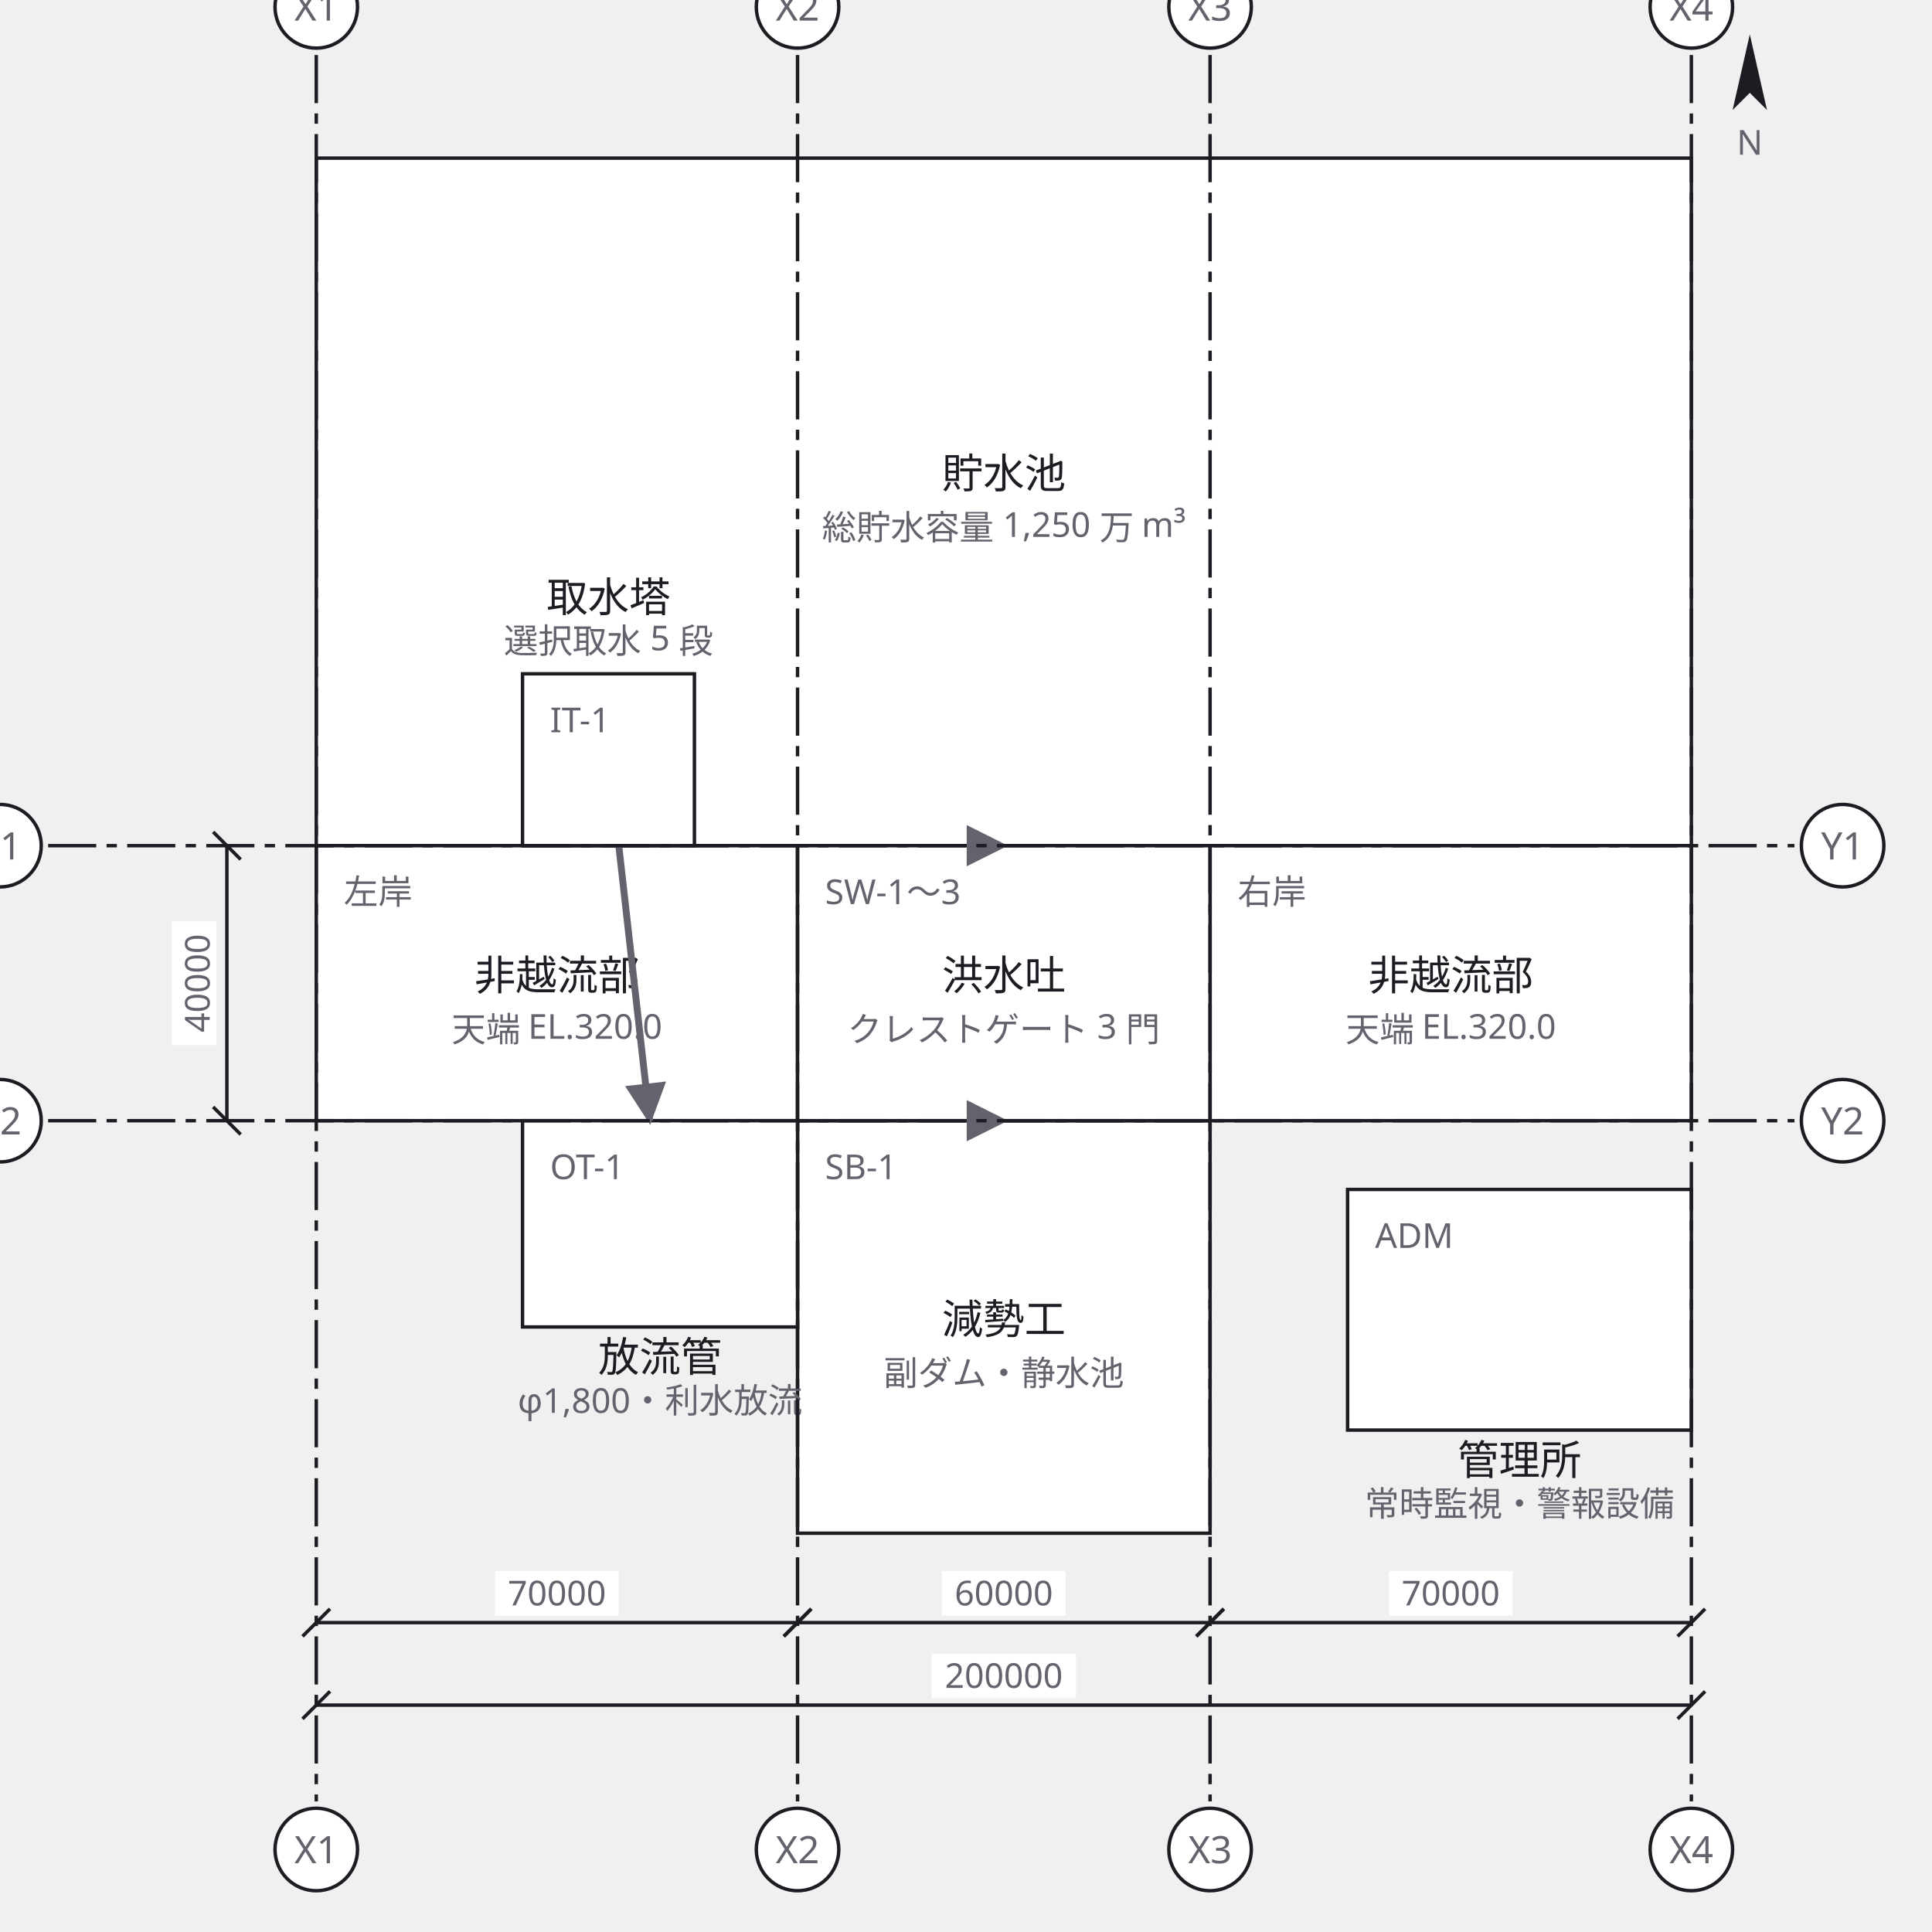
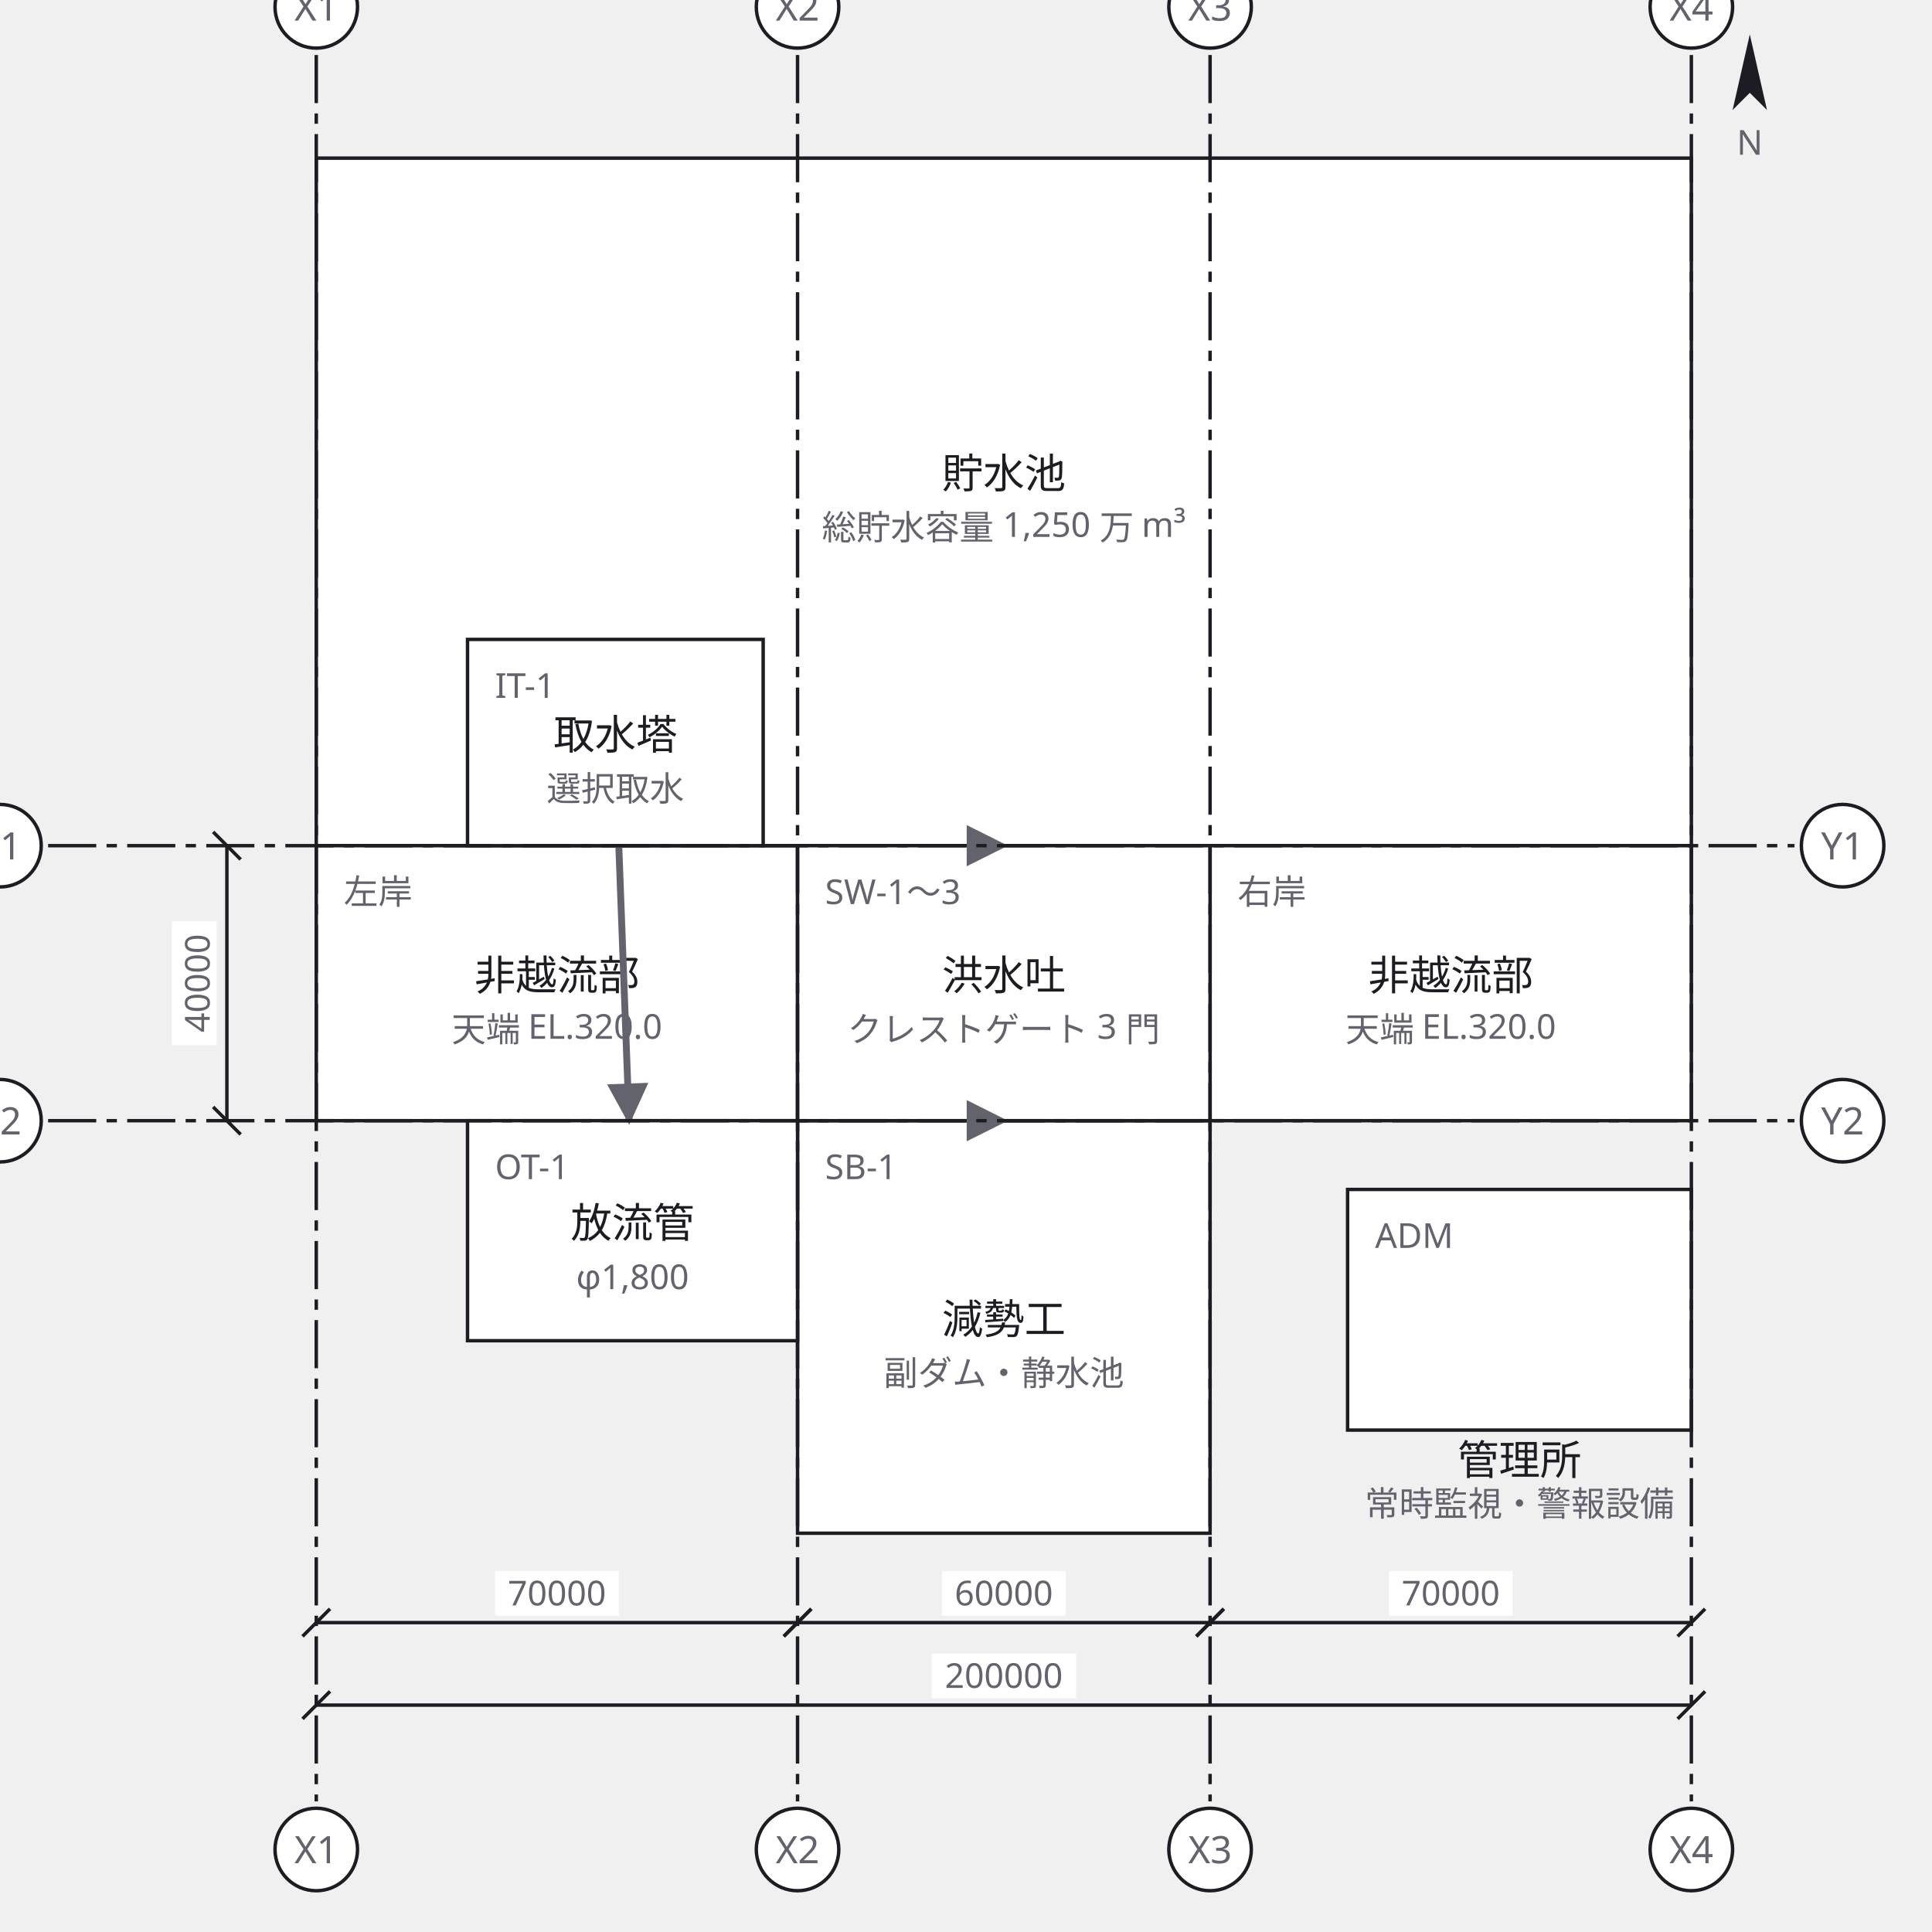
<svg xmlns="http://www.w3.org/2000/svg" width="562" height="562" viewBox="0 0 562 562">
  <defs>
    <marker id="arrow" viewBox="0 0 10 10" refX="9" refY="5" markerWidth="6" markerHeight="6" orient="auto">
      <path d="M 0 0 L 10 5 L 0 10 z" fill="#63636e" />
    </marker>
  </defs>
  <g data-node="chosui" data-pinned="false" data-shape="rect">
    <rect x="92" y="46" width="400" height="200" fill="#ffffff" stroke="#1c1c22" stroke-width="1" />
    <text x="292" y="142" text-anchor="middle" font-family="sans-serif" font-size="12" fill="#1c1c22">貯水池</text>
    <text x="292" y="157" text-anchor="middle" font-family="sans-serif" font-size="10" fill="#63636e">総貯水容量 1,250 万 m³</text>
  </g>
  <g data-node="gensei" data-pinned="false" data-shape="rect">
    <rect x="232" y="326" width="120" height="120" fill="#ffffff" stroke="#1c1c22" stroke-width="1" />
    <text x="240" y="343" font-family="sans-serif" font-size="10" fill="#63636e">SB-1</text>
    <text x="292" y="388" text-anchor="middle" font-family="sans-serif" font-size="12" fill="#1c1c22">減勢工</text>
    <text x="292" y="403" text-anchor="middle" font-family="sans-serif" font-size="10" fill="#63636e">副ダム・静水池</text>
  </g>
  <g data-node="hi_l" data-pinned="false" data-shape="rect">
    <rect x="92" y="246" width="140" height="80" fill="#ffffff" stroke="#1c1c22" stroke-width="1" />
    <text x="100" y="263" font-family="sans-serif" font-size="10" fill="#63636e">左岸</text>
    <text x="162" y="288" text-anchor="middle" font-family="sans-serif" font-size="12" fill="#1c1c22">非越流部</text>
    <text x="162" y="303" text-anchor="middle" font-family="sans-serif" font-size="10" fill="#63636e">天端 EL.320.0</text>
  </g>
  <g data-node="hi_r" data-pinned="false" data-shape="rect">
    <rect x="352" y="246" width="140" height="80" fill="#ffffff" stroke="#1c1c22" stroke-width="1" />
    <text x="360" y="263" font-family="sans-serif" font-size="10" fill="#63636e">右岸</text>
    <text x="422" y="288" text-anchor="middle" font-family="sans-serif" font-size="12" fill="#1c1c22">非越流部</text>
    <text x="422" y="303" text-anchor="middle" font-family="sans-serif" font-size="10" fill="#63636e">天端 EL.320.0</text>
  </g>
  <g data-node="kozui" data-pinned="false" data-shape="rect">
    <rect x="232" y="246" width="120" height="80" fill="#ffffff" stroke="#1c1c22" stroke-width="1" />
    <text x="240" y="263" font-family="sans-serif" font-size="10" fill="#63636e">SW-1〜3</text>
    <text x="292" y="288" text-anchor="middle" font-family="sans-serif" font-size="12" fill="#1c1c22">洪水吐</text>
    <text x="292" y="303" text-anchor="middle" font-family="sans-serif" font-size="10" fill="#63636e">クレストゲート 3 門</text>
  </g>
  <g data-node="kanri" data-pinned="false" data-shape="rect">
    <rect x="392" y="346" width="100" height="70" fill="#ffffff" stroke="#1c1c22" stroke-width="1" />
    <text x="400" y="363" font-family="sans-serif" font-size="10" fill="#63636e">ADM</text>
    <text x="442" y="429" text-anchor="middle" font-family="sans-serif" font-size="12" fill="#1c1c22">管理所</text>
    <text x="442" y="441" text-anchor="middle" font-family="sans-serif" font-size="10" fill="#63636e">常時監視・警報設備</text>
  </g>
  <g data-node="horyu" data-pinned="false" data-shape="rect">
-     <rect x="152" y="326" width="80" height="60" fill="#ffffff" stroke="#1c1c22" stroke-width="1" />
-     <text x="160" y="343" font-family="sans-serif" font-size="10" fill="#63636e">OT-1</text>
-     <text x="192" y="399" text-anchor="middle" font-family="sans-serif" font-size="12" fill="#1c1c22">放流管</text>
-     <text x="192" y="411" text-anchor="middle" font-family="sans-serif" font-size="10" fill="#63636e">φ1,800・利水放流</text>
+     <rect x="136" y="326" width="96" height="64" fill="#ffffff" stroke="#1c1c22" stroke-width="1" />
+     <text x="144" y="343" font-family="sans-serif" font-size="10" fill="#63636e">OT-1</text>
+     <text x="184" y="360" text-anchor="middle" font-family="sans-serif" font-size="12" fill="#1c1c22">放流管</text>
+     <text x="184" y="375" text-anchor="middle" font-family="sans-serif" font-size="10" fill="#63636e">φ1,800</text>
  </g>
  <g data-node="shusui" data-pinned="false" data-shape="rect">
-     <rect x="152" y="196" width="50" height="50" fill="#ffffff" stroke="#1c1c22" stroke-width="1" />
-     <text x="160" y="213" font-family="sans-serif" font-size="10" fill="#63636e">IT-1</text>
-     <text x="177" y="178" text-anchor="middle" font-family="sans-serif" font-size="12" fill="#1c1c22">取水塔</text>
-     <text x="177" y="190" text-anchor="middle" font-family="sans-serif" font-size="10" fill="#63636e">選択取水 5 段</text>
+     <rect x="136" y="186" width="86" height="60" fill="#ffffff" stroke="#1c1c22" stroke-width="1" />
+     <text x="144" y="203" font-family="sans-serif" font-size="10" fill="#63636e">IT-1</text>
+     <text x="179" y="218" text-anchor="middle" font-family="sans-serif" font-size="12" fill="#1c1c22">取水塔</text>
+     <text x="179" y="233" text-anchor="middle" font-family="sans-serif" font-size="10" fill="#63636e">選択取水</text>
  </g>
  <g data-edge="chosui&gt;kozui" data-pinned="false">
    <path d="M 292 246 L 292 246" fill="none" stroke="#63636e" stroke-width="2" marker-end="url(#arrow)" />
  </g>
  <g data-edge="shusui&gt;horyu" data-pinned="false">
-     <path d="M 180 246 L 189 326" fill="none" stroke="#63636e" stroke-width="2" marker-end="url(#arrow)" />
+     <path d="M 180 246 L 183 326" fill="none" stroke="#63636e" stroke-width="2" marker-end="url(#arrow)" />
  </g>
  <g data-edge="kozui&gt;gensei" data-pinned="false">
    <path d="M 292 326 L 292 326" fill="none" stroke="#63636e" stroke-width="2" marker-end="url(#arrow)" />
  </g>
  <g data-grid="true">
    <line x1="92" y1="16" x2="92" y2="524" stroke="#1c1c22" stroke-width="1" stroke-dasharray="14 3 3 3" />
    <circle cx="92" cy="2" r="12" fill="#ffffff" stroke="#1c1c22" />
    <text x="92" y="6" text-anchor="middle" font-family="sans-serif" font-size="11" fill="#63636e">X1</text>
    <circle cx="92" cy="538" r="12" fill="#ffffff" stroke="#1c1c22" />
    <text x="92" y="542" text-anchor="middle" font-family="sans-serif" font-size="11" fill="#63636e">X1</text>
    <line x1="232" y1="16" x2="232" y2="524" stroke="#1c1c22" stroke-width="1" stroke-dasharray="14 3 3 3" />
    <circle cx="232" cy="2" r="12" fill="#ffffff" stroke="#1c1c22" />
    <text x="232" y="6" text-anchor="middle" font-family="sans-serif" font-size="11" fill="#63636e">X2</text>
    <circle cx="232" cy="538" r="12" fill="#ffffff" stroke="#1c1c22" />
    <text x="232" y="542" text-anchor="middle" font-family="sans-serif" font-size="11" fill="#63636e">X2</text>
    <line x1="352" y1="16" x2="352" y2="524" stroke="#1c1c22" stroke-width="1" stroke-dasharray="14 3 3 3" />
    <circle cx="352" cy="2" r="12" fill="#ffffff" stroke="#1c1c22" />
    <text x="352" y="6" text-anchor="middle" font-family="sans-serif" font-size="11" fill="#63636e">X3</text>
    <circle cx="352" cy="538" r="12" fill="#ffffff" stroke="#1c1c22" />
    <text x="352" y="542" text-anchor="middle" font-family="sans-serif" font-size="11" fill="#63636e">X3</text>
    <line x1="492" y1="16" x2="492" y2="524" stroke="#1c1c22" stroke-width="1" stroke-dasharray="14 3 3 3" />
    <circle cx="492" cy="2" r="12" fill="#ffffff" stroke="#1c1c22" />
    <text x="492" y="6" text-anchor="middle" font-family="sans-serif" font-size="11" fill="#63636e">X4</text>
    <circle cx="492" cy="538" r="12" fill="#ffffff" stroke="#1c1c22" />
    <text x="492" y="542" text-anchor="middle" font-family="sans-serif" font-size="11" fill="#63636e">X4</text>
    <line x1="14" y1="246" x2="522" y2="246" stroke="#1c1c22" stroke-width="1" stroke-dasharray="14 3 3 3" />
    <circle cx="0" cy="246" r="12" fill="#ffffff" stroke="#1c1c22" />
    <text x="0" y="250" text-anchor="middle" font-family="sans-serif" font-size="11" fill="#63636e">Y1</text>
    <circle cx="536" cy="246" r="12" fill="#ffffff" stroke="#1c1c22" />
    <text x="536" y="250" text-anchor="middle" font-family="sans-serif" font-size="11" fill="#63636e">Y1</text>
    <line x1="14" y1="326" x2="522" y2="326" stroke="#1c1c22" stroke-width="1" stroke-dasharray="14 3 3 3" />
    <circle cx="0" cy="326" r="12" fill="#ffffff" stroke="#1c1c22" />
    <text x="0" y="330" text-anchor="middle" font-family="sans-serif" font-size="11" fill="#63636e">Y2</text>
    <circle cx="536" cy="326" r="12" fill="#ffffff" stroke="#1c1c22" />
    <text x="536" y="330" text-anchor="middle" font-family="sans-serif" font-size="11" fill="#63636e">Y2</text>
  </g>
  <g data-dimensions="true">
    <line x1="92" y1="472" x2="232" y2="472" stroke="#1c1c22" stroke-width="1" />
    <line x1="88" y1="476" x2="96" y2="468" stroke="#1c1c22" stroke-width="1" />
    <line x1="228" y1="476" x2="236" y2="468" stroke="#1c1c22" stroke-width="1" />
    <rect x="144" y="457" width="36" height="13" fill="#ffffff" />
    <text x="162" y="467" text-anchor="middle" font-family="sans-serif" font-size="10" fill="#63636e">70000</text>
    <line x1="232" y1="472" x2="352" y2="472" stroke="#1c1c22" stroke-width="1" />
    <line x1="228" y1="476" x2="236" y2="468" stroke="#1c1c22" stroke-width="1" />
    <line x1="348" y1="476" x2="356" y2="468" stroke="#1c1c22" stroke-width="1" />
    <rect x="274" y="457" width="36" height="13" fill="#ffffff" />
    <text x="292" y="467" text-anchor="middle" font-family="sans-serif" font-size="10" fill="#63636e">60000</text>
    <line x1="352" y1="472" x2="492" y2="472" stroke="#1c1c22" stroke-width="1" />
    <line x1="348" y1="476" x2="356" y2="468" stroke="#1c1c22" stroke-width="1" />
    <line x1="488" y1="476" x2="496" y2="468" stroke="#1c1c22" stroke-width="1" />
    <rect x="404" y="457" width="36" height="13" fill="#ffffff" />
    <text x="422" y="467" text-anchor="middle" font-family="sans-serif" font-size="10" fill="#63636e">70000</text>
    <line x1="92" y1="496" x2="492" y2="496" stroke="#1c1c22" stroke-width="1" />
    <line x1="88" y1="500" x2="96" y2="492" stroke="#1c1c22" stroke-width="1" />
    <line x1="488" y1="500" x2="496" y2="492" stroke="#1c1c22" stroke-width="1" />
    <rect x="271" y="481" width="42" height="13" fill="#ffffff" />
    <text x="292" y="491" text-anchor="middle" font-family="sans-serif" font-size="10" fill="#63636e">200000</text>
    <line x1="66" y1="246" x2="66" y2="326" stroke="#1c1c22" stroke-width="1" />
    <line x1="62" y1="242" x2="70" y2="250" stroke="#1c1c22" stroke-width="1" />
    <line x1="62" y1="322" x2="70" y2="330" stroke="#1c1c22" stroke-width="1" />
    <rect x="50" y="268" width="13" height="36" fill="#ffffff" />
    <text x="61" y="286" text-anchor="middle" font-family="sans-serif" font-size="10" fill="#63636e" transform="rotate(-90 61 286)">40000</text>
    <g transform="rotate(0 509 23)">
      <path d="M 509 10 L 514 32 L 509 27 L 504 32 Z" fill="#1c1c22" />
    </g>
    <text x="509" y="45" text-anchor="middle" font-family="sans-serif" font-size="10" fill="#63636e">N</text>
  </g>
</svg>
